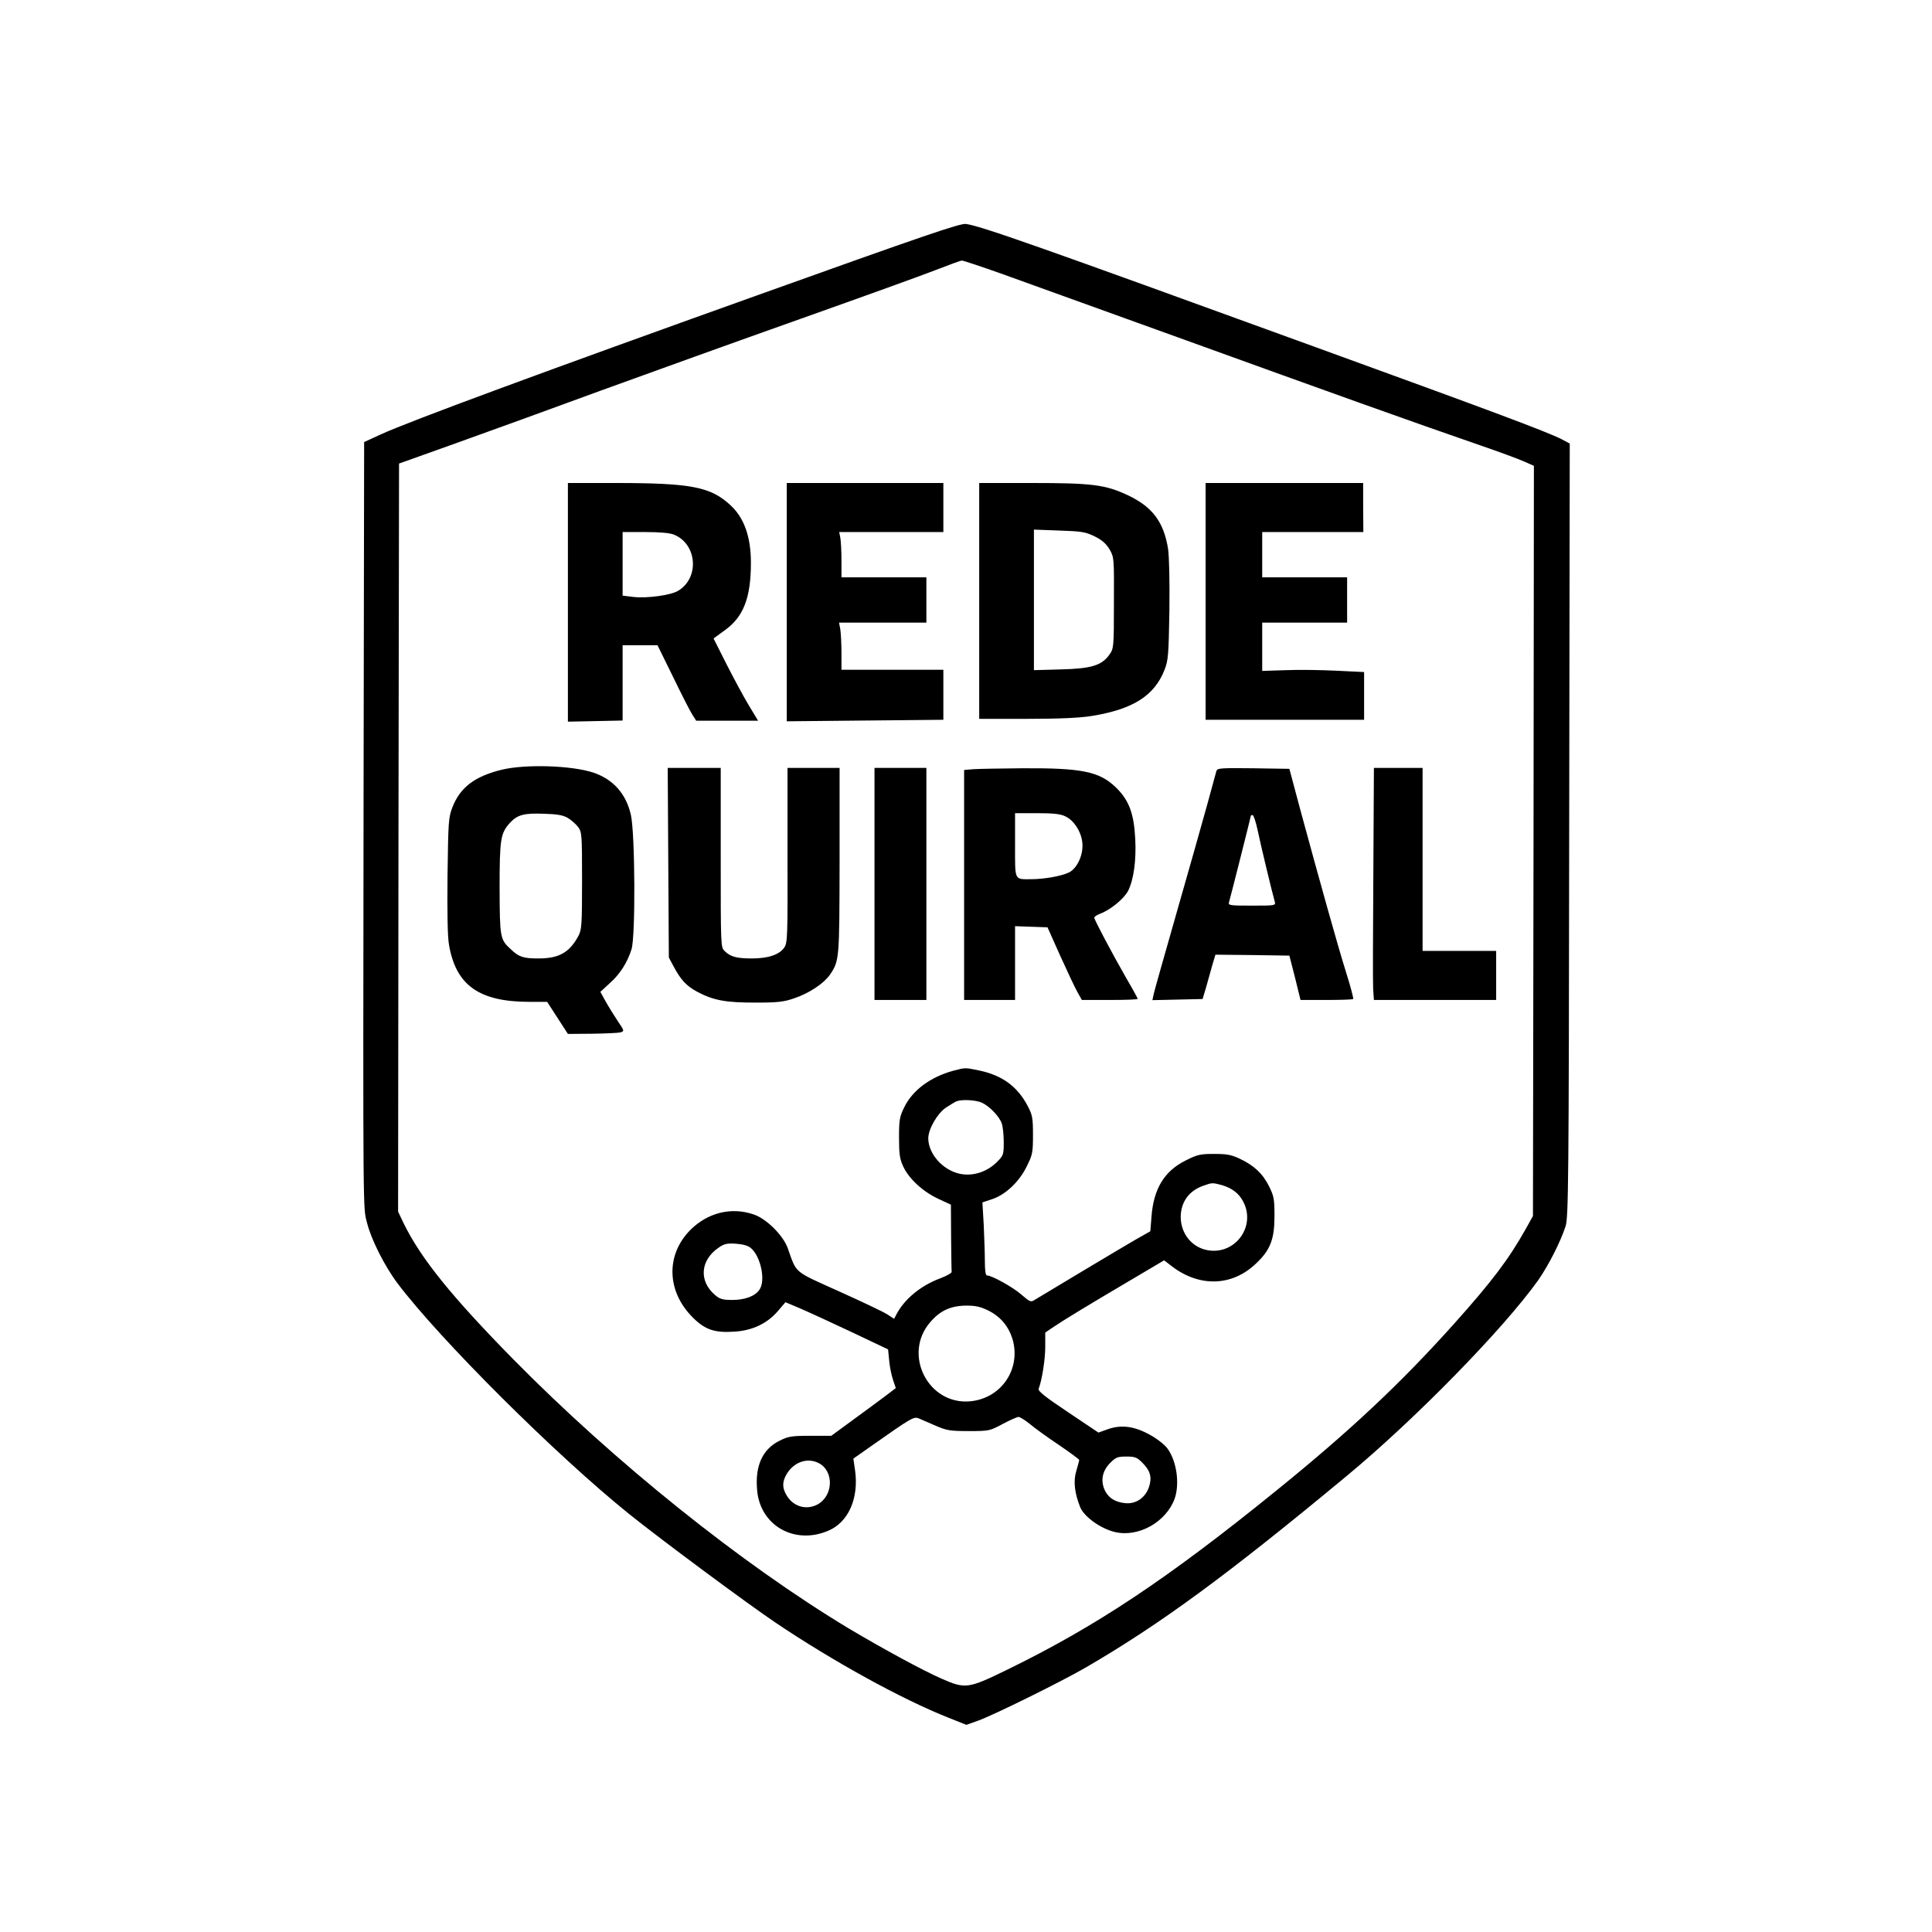
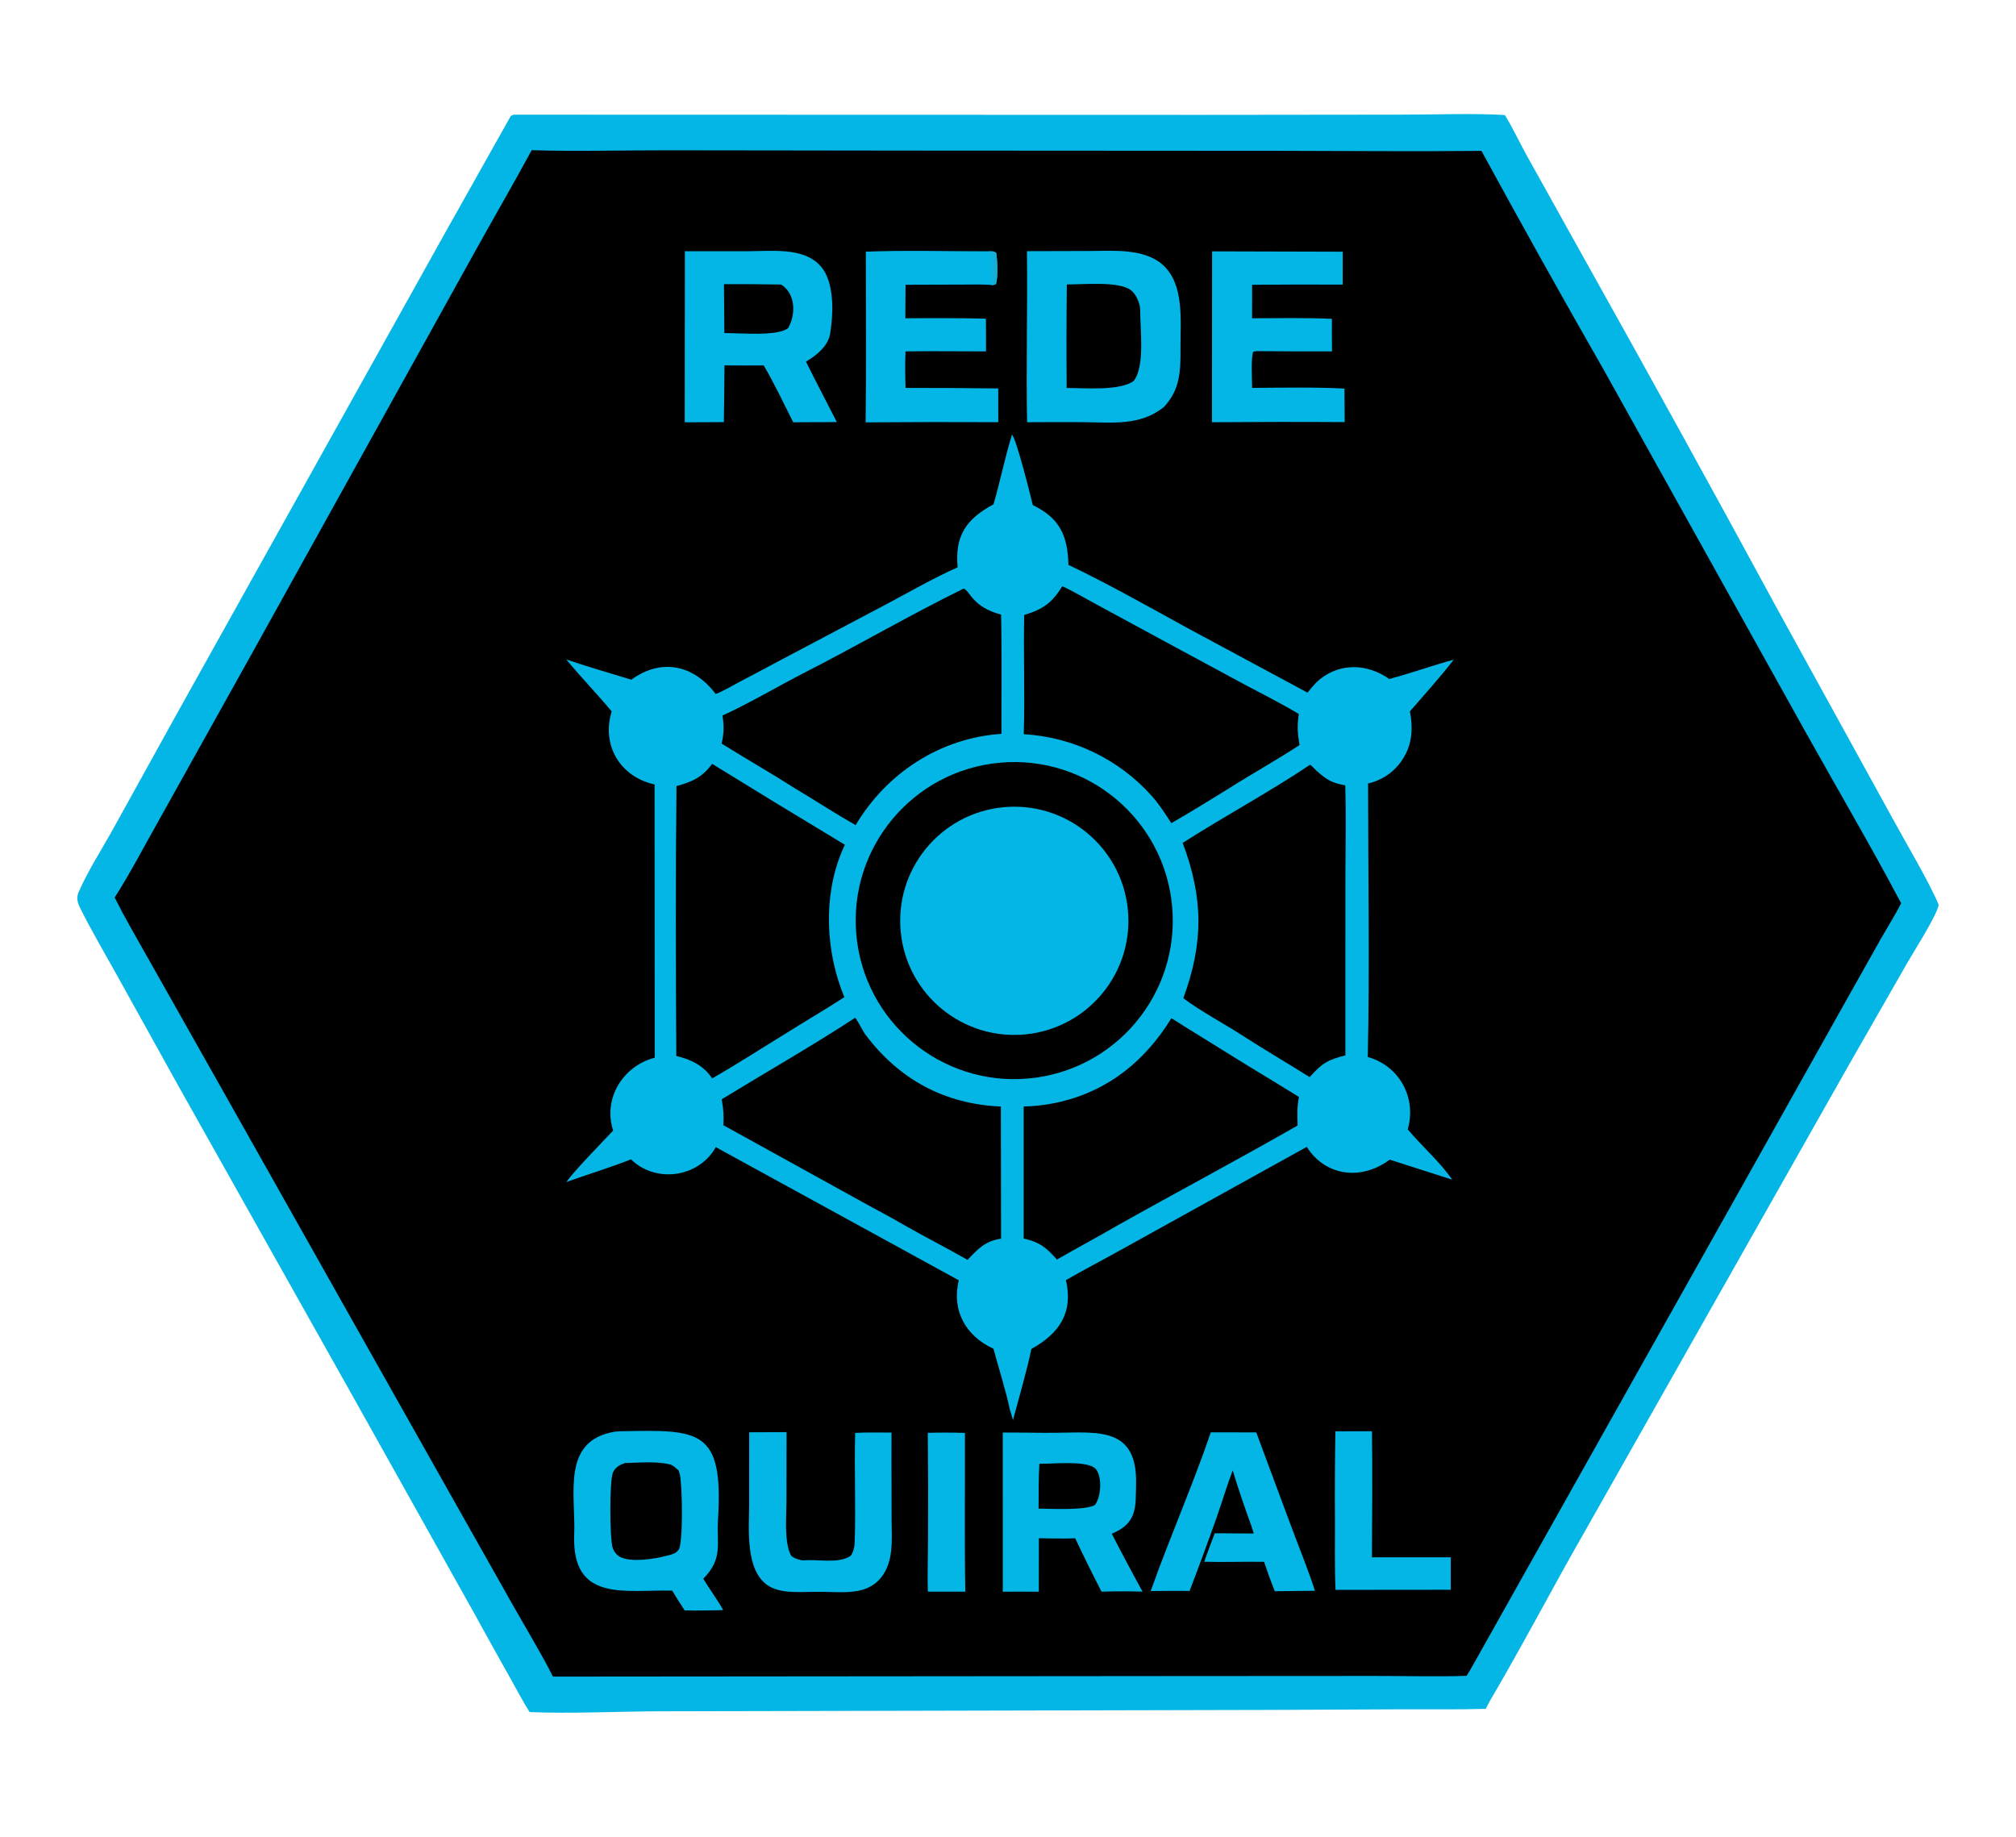
- <svg xmlns="http://www.w3.org/2000/svg" version="1.0" width="1024pt" height="1024pt" viewBox="0 0 1024 1024" preserveAspectRatio="xMidYMid meet">
-   <g transform="translate(0,1024) scale(0.1,-0.1)" fill="#000000" stroke="none">
-     <path d="M4014 8675 c-1126 -403 -1850 -670 -1997 -738 l-87 -40 -3 -1861 c-3 -2279 -3 -2194 18 -2276 22 -89 93 -230 162 -322 224 -297 839 -910 1228 -1223 172 -138 621 -471 775 -575 306 -206 673 -408 919 -505 l93 -37 62 22 c85 31 438 205 571 282 397 231 750 490 1385 1017 362 300 830 779 1013 1036 55 79 119 205 145 286 15 50 17 217 19 2101 l3 2047 -41 22 c-80 41 -373 150 -1317 493 -1468 534 -1757 636 -1842 649 -29 5 -229 -64 -1106 -378z m1303 111 c114 -41 552 -199 973 -351 738 -267 1192 -430 1560 -557 96 -33 199 -71 228 -84 l52 -23 -2 -1988 -3 -1988 -39 -70 c-88 -157 -179 -278 -378 -500 -281 -314 -551 -568 -944 -886 -577 -468 -955 -719 -1424 -948 -209 -102 -223 -104 -350 -48 -101 44 -315 161 -490 265 -570 343 -1240 880 -1780 1428 -326 332 -486 530 -578 715 l-32 67 2 1982 3 1983 305 109 c168 60 512 185 765 278 253 92 728 263 1055 379 327 116 651 233 720 260 69 27 130 49 137 50 6 1 105 -32 220 -73z" />
-     <path d="M3010 7048 l0 -633 145 3 145 3 0 200 0 199 93 0 92 0 82 -167 c45 -93 91 -183 102 -200 l21 -33 164 0 164 0 -50 83 c-27 45 -80 143 -118 218 l-68 135 63 46 c96 70 135 171 135 355 0 136 -35 237 -107 304 -106 99 -208 119 -615 119 l-248 0 0 -632z m563 358 c123 -51 135 -231 20 -298 -39 -23 -163 -40 -235 -32 l-58 7 0 168 0 169 120 0 c79 0 132 -5 153 -14z" />
-     <path d="M4170 7049 l0 -632 415 4 415 4 0 133 0 132 -270 0 -270 0 0 88 c0 48 -3 104 -6 125 l-7 37 232 0 231 0 0 120 0 120 -225 0 -225 0 0 89 c0 49 -3 103 -6 120 l-6 31 276 0 276 0 0 130 0 130 -415 0 -415 0 0 -631z" />
-     <path d="M5190 7055 l0 -625 253 0 c173 0 280 5 342 15 219 35 333 107 387 244 20 52 22 77 26 313 2 159 -1 284 -7 329 -23 143 -83 223 -215 285 -118 55 -188 64 -506 64 l-280 0 0 -625z m612 342 c40 -20 60 -38 79 -69 24 -42 24 -46 23 -284 0 -236 -1 -241 -24 -274 -41 -57 -95 -74 -257 -78 l-143 -4 0 372 0 373 134 -5 c119 -4 139 -7 188 -31z" />
-     <path d="M6390 7053 l0 -628 420 0 420 0 0 126 0 127 -145 7 c-80 4 -201 6 -270 3 l-125 -4 0 128 0 128 225 0 225 0 0 120 0 120 -225 0 -225 0 0 120 0 120 268 0 268 0 -1 130 0 130 -417 0 -418 0 0 -627z" />
-     <path d="M2658 6160 c-142 -35 -218 -93 -259 -196 -22 -56 -23 -73 -27 -363 -2 -198 0 -327 8 -370 37 -214 160 -301 427 -301 l93 0 55 -85 55 -85 128 1 c70 1 137 4 150 7 22 7 22 7 -15 62 -20 30 -49 77 -64 104 l-27 49 49 45 c55 49 93 108 116 180 22 66 19 615 -3 712 -25 112 -93 189 -199 225 -115 38 -360 46 -487 15z m351 -255 c19 -11 43 -33 55 -48 20 -27 21 -40 21 -285 0 -232 -2 -260 -19 -292 -47 -88 -103 -120 -211 -120 -81 0 -104 7 -148 49 -57 52 -58 62 -59 325 0 259 5 290 55 345 39 42 74 52 177 48 73 -2 103 -7 129 -22z" />
-     <path d="M3542 5668 l3 -503 24 -45 c40 -75 69 -106 129 -138 86 -45 150 -56 307 -56 119 0 150 4 205 23 80 27 157 79 189 125 50 75 50 78 51 604 l0 492 -138 0 -138 0 0 -462 c1 -431 0 -465 -17 -490 -26 -38 -85 -58 -172 -58 -81 0 -114 9 -145 40 -20 20 -20 30 -20 495 l0 475 -140 0 -141 0 3 -502z" />
-     <path d="M4635 5555 l0 -615 138 0 137 0 0 615 0 615 -137 0 -138 0 0 -615z" />
-     <path d="M5158 6163 l-48 -4 0 -610 0 -609 135 0 135 0 0 195 0 196 86 -3 86 -3 67 -150 c37 -82 78 -169 91 -192 l24 -43 148 0 c81 0 148 2 148 6 0 3 -26 51 -59 107 -79 138 -171 312 -171 323 0 6 15 15 33 22 53 20 125 79 146 120 30 59 44 163 38 276 -7 135 -33 204 -101 271 -88 86 -181 105 -501 103 -115 -1 -231 -3 -257 -5z m489 -250 c44 -21 81 -76 89 -134 9 -64 -25 -142 -72 -164 -41 -19 -130 -35 -201 -35 -88 0 -83 -10 -83 181 l0 169 116 0 c87 0 125 -4 151 -17z" />
-     <path d="M6447 6153 c-3 -10 -25 -92 -50 -183 -25 -91 -97 -345 -160 -565 -63 -220 -118 -415 -122 -433 l-7 -33 133 3 133 3 18 60 c9 33 24 86 33 118 l17 57 196 -2 196 -3 30 -117 29 -118 137 0 c75 0 139 2 142 5 3 3 -14 67 -38 143 -43 137 -137 473 -244 867 l-56 210 -191 3 c-175 2 -191 1 -196 -15z m218 -310 c16 -77 78 -336 91 -380 6 -23 6 -23 -121 -23 -116 0 -126 1 -121 18 8 26 116 455 116 459 0 1 4 3 9 3 5 0 17 -35 26 -77z" />
-     <path d="M7279 5613 c-2 -307 -3 -584 -1 -615 l4 -58 324 0 324 0 0 130 0 130 -195 0 -195 0 0 485 0 485 -129 0 -129 0 -3 -557z" />
-     <path d="M5053 4565 c-121 -33 -216 -103 -260 -193 -25 -51 -28 -67 -28 -162 0 -87 4 -113 22 -152 30 -65 102 -132 184 -171 l69 -32 1 -172 c1 -95 2 -178 3 -184 1 -6 -27 -22 -62 -35 -102 -38 -189 -110 -231 -191 l-12 -23 -37 24 c-20 13 -136 68 -256 122 -244 110 -222 92 -271 229 -24 67 -113 156 -180 178 -118 41 -244 10 -336 -82 -131 -132 -126 -326 13 -464 65 -65 115 -82 221 -75 95 6 173 43 229 108 l41 48 76 -32 c42 -18 164 -74 272 -125 l196 -93 6 -61 c3 -34 13 -80 21 -103 l14 -41 -51 -39 c-28 -21 -105 -78 -171 -126 l-120 -88 -111 0 c-99 0 -117 -3 -163 -26 -91 -45 -131 -134 -119 -263 16 -186 197 -290 375 -215 108 44 165 172 144 321 l-9 62 91 64 c219 154 229 160 256 149 14 -6 54 -23 90 -39 58 -25 76 -28 175 -28 108 0 111 1 180 38 38 20 76 37 83 37 8 0 35 -17 61 -38 25 -21 94 -71 154 -111 59 -40 107 -76 107 -79 0 -4 -7 -29 -15 -57 -17 -54 -10 -117 20 -193 21 -51 108 -114 184 -132 125 -30 272 53 317 177 28 81 10 202 -40 268 -15 19 -55 51 -91 70 -82 46 -152 55 -223 30 l-50 -18 -161 108 c-123 82 -160 112 -156 124 17 43 35 154 35 222 l0 76 38 26 c62 42 191 120 396 241 l196 116 43 -33 c145 -110 317 -105 443 15 77 72 99 129 99 253 0 91 -3 105 -29 158 -35 69 -80 110 -156 146 -45 21 -69 25 -136 25 -73 0 -89 -4 -150 -35 -113 -56 -170 -150 -181 -299 l-6 -76 -76 -43 c-68 -39 -477 -284 -536 -320 -21 -14 -26 -12 -71 27 -44 39 -157 102 -183 102 -7 0 -11 26 -11 73 0 41 -3 128 -6 194 l-7 120 51 17 c72 24 144 92 184 174 31 62 33 74 33 167 0 90 -3 105 -28 153 -54 103 -134 162 -256 188 -78 16 -72 16 -138 -1z m150 -169 c39 -17 92 -71 106 -109 6 -16 11 -60 11 -99 0 -68 -1 -72 -37 -108 -54 -53 -129 -76 -197 -61 -90 20 -165 105 -166 187 0 49 47 131 93 163 23 15 49 31 57 34 28 11 101 7 133 -7z m1272 -437 c55 -16 92 -44 115 -89 67 -130 -42 -280 -186 -257 -86 14 -146 88 -146 178 1 78 44 138 119 164 47 17 49 17 98 4z m-2494 -335 c52 -46 78 -173 44 -220 -23 -34 -77 -54 -143 -54 -51 0 -66 4 -92 26 -87 74 -79 185 20 252 29 20 44 23 92 20 38 -3 65 -11 79 -24z m1257 -330 c65 -32 108 -84 129 -153 45 -157 -59 -311 -222 -328 -225 -23 -364 250 -213 421 52 60 107 85 189 86 51 0 76 -6 117 -26z m817 -807 c43 -43 52 -79 34 -131 -20 -56 -70 -89 -126 -83 -56 6 -91 30 -110 74 -20 50 -9 99 32 140 29 29 39 33 85 33 46 0 56 -4 85 -33z m-1715 -2 c82 -43 77 -175 -9 -220 -59 -30 -126 -10 -161 48 -25 41 -25 73 0 115 39 64 110 88 170 57z" />
-   </g>
+ <svg xmlns="http://www.w3.org/2000/svg" width="1024" height="933" viewBox="0 0 1024 933">
+   <path fill="#03B6E5" d="M260.844 58.248L611.784 58.344L712.473 58.234C727.863 58.216 749.589 57.483 764.359 58.443C768.093 64.333 772.116 72.946 775.649 79.266L805.038 132.011C838.033 190.941 870.629 250.093 902.825 309.463L961.361 415.806C967.397 426.975 980.318 448.685 984.719 459.595C983.712 465.227 972.415 482.69 968.934 488.802L938.123 542.626L805.119 777.635C788.823 806.011 773.632 835.295 756.888 863.743L754.662 867.971C741.086 868.397 726.357 868.156 712.692 868.206L644.594 868.522L463.709 868.95L333.962 869.225C313.75 869.319 288.915 870.498 269.01 869.604C266.022 865.018 262.407 858.14 259.656 853.232C253.21 841.778 246.823 830.292 240.497 818.772L177.997 707.075L90.862 552.033L60.265 496.888C53.778 485.215 46.983 473.649 40.956 461.737C39.522 458.903 38.6 456.238 39.896 453.236C44.374 442.86 51.123 432.369 56.645 422.509L89.79 362.623L226.194 118.085C234.694 103.071 250.212 75.234 259.44 58.92C259.908 58.696 260.376 58.472 260.844 58.248Z" />
+   <path d="M270.064 76.282C291.324 76.972 316.277 76.333 337.716 76.34L465.334 76.497L650.437 76.607C684.308 76.642 718.673 77 752.492 76.638C772.88 114.062 793.659 151.272 814.826 188.26L916.512 370.742C932.587 399.559 950.352 429.803 965.665 458.798C963.157 463.838 958.514 471.31 955.614 476.393L939.04 505.862L888.836 595.371L748.458 845.247C747.421 847.194 746.099 849.289 744.955 851.202C730.634 851.724 712.719 851.237 698.095 851.262L597.944 851.32L280.868 851.592C275.659 841.118 266.922 826.634 260.967 816.095L226.018 754.185L109.039 546.639L74.151 484.893C68.334 474.501 63.647 466.668 58.243 455.868C66.073 443.661 72.903 430.482 80.017 417.874L126.638 334.304L240.365 129.398C250.152 111.695 260.433 94.079 270.064 76.282Z" />
+   <path fill="#03B6E5" d="M514.029 220.774C516.158 222.642 523.437 251.637 524.596 256.56C538.215 263.099 542.384 272.097 542.679 286.911C562.302 296.217 584.728 308.91 604.046 319.485L664.131 351.806C666.105 349.419 668.003 346.974 670.422 345.028C681.133 336.414 694.831 337.251 705.658 344.876C716.347 342.052 727.518 338.071 738.401 335.047C731.462 344.112 723.607 352.643 716.143 361.329C717.746 369.651 717.391 377.699 712.817 385.077C708.842 391.623 702.375 396.271 694.902 397.95C694.91 443.452 695.74 491.584 694.743 536.869C710.848 541.39 719.672 557.675 715.036 573.634C721.795 581.762 731.848 590.613 737.602 599.178L705.927 589.024C705.25 589.506 704.564 589.973 703.868 590.427C689.925 599.479 672.859 596.901 663.755 582.539L568.37 635.381C559.428 640.376 550.296 645.087 541.43 650.209C545.252 666.92 537.922 677.377 523.881 685.172C521.478 696.663 517.604 709.82 514.536 721.273L512.933 715.889C511.268 707.654 506.91 693.629 504.61 685.065C490.571 678.618 483.204 665.632 487.024 650.305L363.591 582.675C354.789 598.253 333.074 601.127 320.488 588.861C311.302 592.581 297.517 596.845 287.622 600.392C292.208 594.129 305.668 580.392 311.436 574.26C306.16 558.098 316.33 541.435 332.553 537.248L332.485 398.453C314.965 394.564 305.41 378.58 310.691 361.321C303.151 352.327 295.134 344.028 287.614 334.939C298.523 338.692 309.649 341.834 320.694 345.226C335.979 334.086 352.48 337.78 363.529 352.508C367.171 351.153 372.287 348.129 375.838 346.239C382.882 342.553 389.906 338.829 396.91 335.067L450.364 306.813C462.159 300.554 474.231 293.594 486.417 288.158C484.913 272.066 490.837 263.575 504.641 256.158C507.986 244.686 510.503 232.042 514.029 220.774Z" />
+   <path d="M507.925 387.398C552.26 383.395 591.433 416.123 595.377 460.463C599.322 504.804 566.542 543.933 522.196 547.819C477.933 551.698 438.893 518.993 434.955 474.735C431.018 430.477 463.672 391.393 507.925 387.398Z" />
+   <path fill="#03B6E5" d="M509.243 410.056C541.068 406.767 569.538 429.888 572.849 461.711C576.16 493.533 553.059 522.019 521.238 525.352C489.387 528.689 460.866 505.56 457.552 473.706C454.238 441.852 477.387 413.347 509.243 410.056Z" />
+   <path d="M361.707 387.978C384.1 401.811 406.576 415.51 429.133 429.075C428.574 430.256 428.045 431.45 427.544 432.656C417.995 455.633 419.398 483.665 428.88 506.494C418.44 513.226 408.091 519.25 397.633 525.844C386.503 532.661 372.819 541.484 361.716 547.75C357.508 541.284 350.803 538.03 343.519 536.379C343.261 491.201 343.102 444.404 343.615 399.285C351.582 397.098 356.782 394.787 361.707 387.978Z" />
+   <path d="M665.462 388.419C666.263 388.91 667.978 390.847 668.811 391.581C674.096 396.236 676.619 397.722 683.307 398.884C683.77 414.061 683.394 431.317 683.386 446.627L683.376 536.044C674.197 538.418 671.6 539.993 665.206 547.096C654.166 540.157 642.831 533.501 631.918 526.521C622.242 520.173 609.971 513.767 601.049 507.01C611.388 478.925 611.258 456.022 600.712 428.143C621.565 414.791 645.128 402.094 665.462 388.419Z" />
+   <path d="M434.366 516.953C436.207 519.184 437.804 523.128 439.636 525.566C456.804 548.408 479.92 560.811 508.369 562.052L508.479 629.142C500.255 630.421 496.769 634.354 491.466 639.928C480.552 633.698 469.643 628.208 458.764 621.971C452.078 618.018 444.835 614.337 437.998 610.515L367.443 571.534C367.671 566.245 367.501 563.536 366.563 558.375C388.172 545.141 413.447 530.701 434.366 516.953Z" />
+   <path d="M489.505 298.947C492.805 300.215 493.81 308.313 508.488 312.175C508.936 331.86 508.637 352.939 508.692 372.746C477.668 374.779 450.364 392.607 434.615 419.091C425.342 413.907 413.519 406.227 404.08 400.607C391.605 392.684 379.075 385.493 366.538 377.701C367.77 371.948 367.816 369.159 366.987 363.414C379.661 357.749 396.029 348.094 408.738 341.611C435.549 327.936 462.539 312.154 489.505 298.947Z" />
+   <path d="M594.973 517.223C595.843 517.618 600.622 520.749 601.804 521.478L619.126 532.19C632.63 540.698 646.247 548.785 659.807 557.187C658.723 562.169 658.979 566.655 659.074 571.7C629.05 588.874 598.01 605.375 567.793 622.344C557.628 628.247 547.087 633.869 536.848 639.764C531.397 633.607 528.118 630.953 519.966 629.08L519.967 562.032C526.339 561.876 532.677 561.054 538.878 559.578C563.545 553.661 581.867 538.474 594.973 517.223Z" />
+   <path d="M539.577 297.781C543.613 299.503 552.309 304.506 556.636 306.845L590.23 325.051L631.919 347.563C640.939 352.367 650.969 357.395 659.705 362.651C658.821 368.831 659.019 372.319 660.096 378.438C648.303 386.145 635.715 393.122 623.719 400.762C614.957 406.104 603.575 413.256 594.947 418.101C591.901 413.355 588.826 408.584 585.081 404.351C568.406 385.669 545.003 374.363 520.004 372.912C520.615 353.047 519.809 332.406 520.23 312.359C529.692 309.532 534.351 306.215 539.577 297.781Z" />
+   <path fill="#03B6E5" d="M521.611 127.568L552.848 127.487C564.83 127.461 580.986 125.93 590.583 134.489C601.766 144.462 599.517 163.177 599.615 176.721C599.699 188.403 599.49 197.822 591.203 206.718C578.993 216.508 564.965 214.511 550.147 214.436C540.661 214.38 531.175 214.389 521.689 214.464C521.15 185.79 521.979 156.403 521.611 127.568Z" />
+   <path d="M541.884 144.481C550.037 144.55 568.342 142.705 574.407 147.383C576.971 149.192 579.177 154.268 579.144 157.362C579.042 166.912 581.762 185.947 575.821 193.518C568.745 198.656 550.942 197.068 541.805 197.058C541.653 179.533 541.679 162.006 541.884 144.481Z" />
+   <path fill="#03B6E5" d="M312.472 727.162C313.394 727.066 314.32 727.004 315.246 726.978C355.238 726.154 367.598 725.721 364.695 771.892C363.916 784.281 367.389 791.565 357.243 801.866C360.455 807.34 363.991 811.808 367.324 817.804C362.722 817.997 357.809 817.981 353.18 818.049L347.762 817.983C345.586 814.672 343.471 811.322 341.419 807.934C317.782 807.321 290.281 814.207 291.661 779.413C292.473 758.966 284.944 731.599 312.472 727.162Z" />
+   <path d="M317.418 743.124C324.552 742.939 333.667 742.073 340.572 743.918C341.873 744.265 343.672 745.966 344.682 746.894C344.899 747.486 345.089 748.057 345.255 748.665C346.604 753.609 347.057 783.389 344.767 787.054C343.381 789.273 340.513 789.735 338.171 790.32C332.226 791.88 321.496 793.509 315.718 791.158C313.486 790.25 312.021 788.442 311.205 786.215C309.691 782.085 309.469 751.646 311.406 747.764C312.715 745.14 314.755 744.071 317.418 743.124Z" />
+   <path fill="#03B6E5" d="M347.874 127.606L380.237 127.591C393.495 127.562 411.531 125.13 419.069 138.367C423.723 146.936 423.179 159.967 421.698 169.327C420.663 175.874 414.595 180.58 409.379 183.685C414.497 194.036 419.83 204.104 425.059 214.382C419.367 214.465 413.577 214.434 407.875 214.459L402.912 214.509C398.288 205.344 393.069 194.337 387.924 185.612C381.276 185.668 374.628 185.661 367.981 185.593C367.936 195.201 367.83 204.809 367.664 214.416L347.795 214.506L347.874 127.606Z" />
+   <path d="M367.73 144.34C377.409 144.298 387.088 144.358 396.765 144.521C404.225 149.196 404.259 159.801 400.318 166.647C394.921 171.016 375.449 169.074 367.923 169.174L367.73 144.34Z" />
+   <path fill="#03B6E5" d="M509.337 727.644C518.093 727.552 528.255 727.875 536.836 727.751C558.419 727.487 577.772 724.993 577.06 754.051C576.783 765.342 577.821 773.647 564.712 779.026C569.654 788.77 575.133 798.82 580.327 808.444C575.391 808.256 570.85 808.262 565.925 808.303L559.511 808.458C554.895 799.498 550.433 790.46 546.128 781.346C540.355 781.593 533.538 781.379 527.681 781.323L527.644 808.483C521.618 808.378 515.401 808.468 509.359 808.486L509.337 727.644Z" />
+   <path d="M527.932 743.503C534.695 743.603 549.811 741.843 555.574 745.303C560.055 747.993 559.602 760.271 556.075 764.503C550.676 767.261 534.278 766.318 527.523 766.28C527.549 758.686 527.504 751.085 527.932 743.503Z" />
+   <path fill="#03B6E5" d="M439.784 127.838C458.614 127.035 482.52 127.671 501.782 127.642C503.911 127.737 504.424 127.404 505.962 128.369C506.678 131.594 506.935 141.551 505.862 144.302C505.36 144.481 504.678 144.753 504.179 144.869C501.656 144.328 492.168 144.536 489.124 144.55L459.962 144.641L459.84 161.667C473.078 161.559 487.59 161.535 500.774 161.855C500.853 167.397 500.872 172.941 500.828 178.484C487.185 178.501 473.57 178.282 459.924 178.481C459.712 184.987 459.765 190.53 459.949 197.044C475.649 197 491.349 197.088 507.047 197.308L507.052 214.447C484.593 214.334 462.135 214.362 439.677 214.531C440.068 185.855 439.774 156.55 439.784 127.838Z" />
+   <path fill="#18ADD5" d="M501.782 127.642C503.911 127.737 504.424 127.404 505.962 128.369C506.678 131.594 506.935 141.551 505.862 144.302C505.36 144.481 504.678 144.753 504.179 144.869C503.444 140.162 504.961 132.684 503.374 128.368L501.782 127.642Z" />
+   <path fill="#03B6E5" d="M615.677 127.669L682.03 127.845L682.01 144.569C666.675 144.485 651.339 144.513 636.004 144.653L635.979 161.66C648.918 161.599 663.741 161.366 676.526 161.946C676.466 167.412 676.549 173.008 676.574 178.486C663.841 178.516 651.108 178.472 638.375 178.355L636.625 178.599C635.324 180.69 635.976 193.673 636.013 197.034C649.272 196.902 669.902 196.61 682.901 197.371L683.008 214.401C660.532 214.261 638.056 214.284 615.581 214.47L615.677 127.669Z" />
+   <path fill="#03B6E5" d="M380.544 727.496L399.513 727.423L399.467 763.145C399.444 769.936 398.231 783.588 401.762 790.016C402.435 791.242 406.699 792.7 408.239 792.558C415.563 791.88 425.556 794.384 431.935 790.373C433.227 789.143 434.041 785.645 434.1 784.037C434.779 765.357 433.863 746.505 434.369 727.819C440.116 727.495 446.977 727.641 452.824 727.64L452.806 742.92L452.874 771.284C452.89 782.034 454.384 794.523 446.17 802.805C438.27 810.774 425.787 808.316 415.503 808.554C407.917 808.412 397.399 809.789 390.588 805.65C378.243 798.148 380.527 776.313 380.524 764.293L380.544 727.496Z" />
+   <path fill="#03B6E5" d="M615.006 727.521L638.102 727.56L655.802 775.186C659.822 785.993 664.383 797.079 667.913 808.008L647.521 808.228C645.452 803.087 643.834 798.541 642.059 793.288C631.909 793.136 621.84 793.576 611.687 793.268C613.184 788.704 615.317 783.352 617.02 778.792L636.84 778.924L635.535 774.828C632.023 765.107 629.161 756.804 626.145 746.863C623.318 754.144 620.875 762.447 618.271 769.929C613.756 782.715 609.074 795.441 604.226 808.105C597.797 807.968 590.947 808.113 584.487 808.141C593.928 781.452 605.794 754.618 615.006 727.521Z" />
+   <path fill="#03B6E5" d="M678.298 727.004L696.872 726.982C697.152 748.079 696.977 769.889 696.854 791.007L736.899 790.98L736.904 807.489L678.365 807.546C677.869 796.382 678.09 784.126 678.077 772.834C677.954 757.557 678.028 742.279 678.298 727.004Z" />
+   <path fill="#03B6E5" d="M471.273 727.765C477.56 727.614 483.849 727.632 490.134 727.818C490.21 754.559 489.876 781.764 490.301 808.457L471.287 808.427C471.048 800.436 471.35 790.946 471.374 782.802C471.492 764.457 471.459 746.11 471.273 727.765Z" />
</svg>
